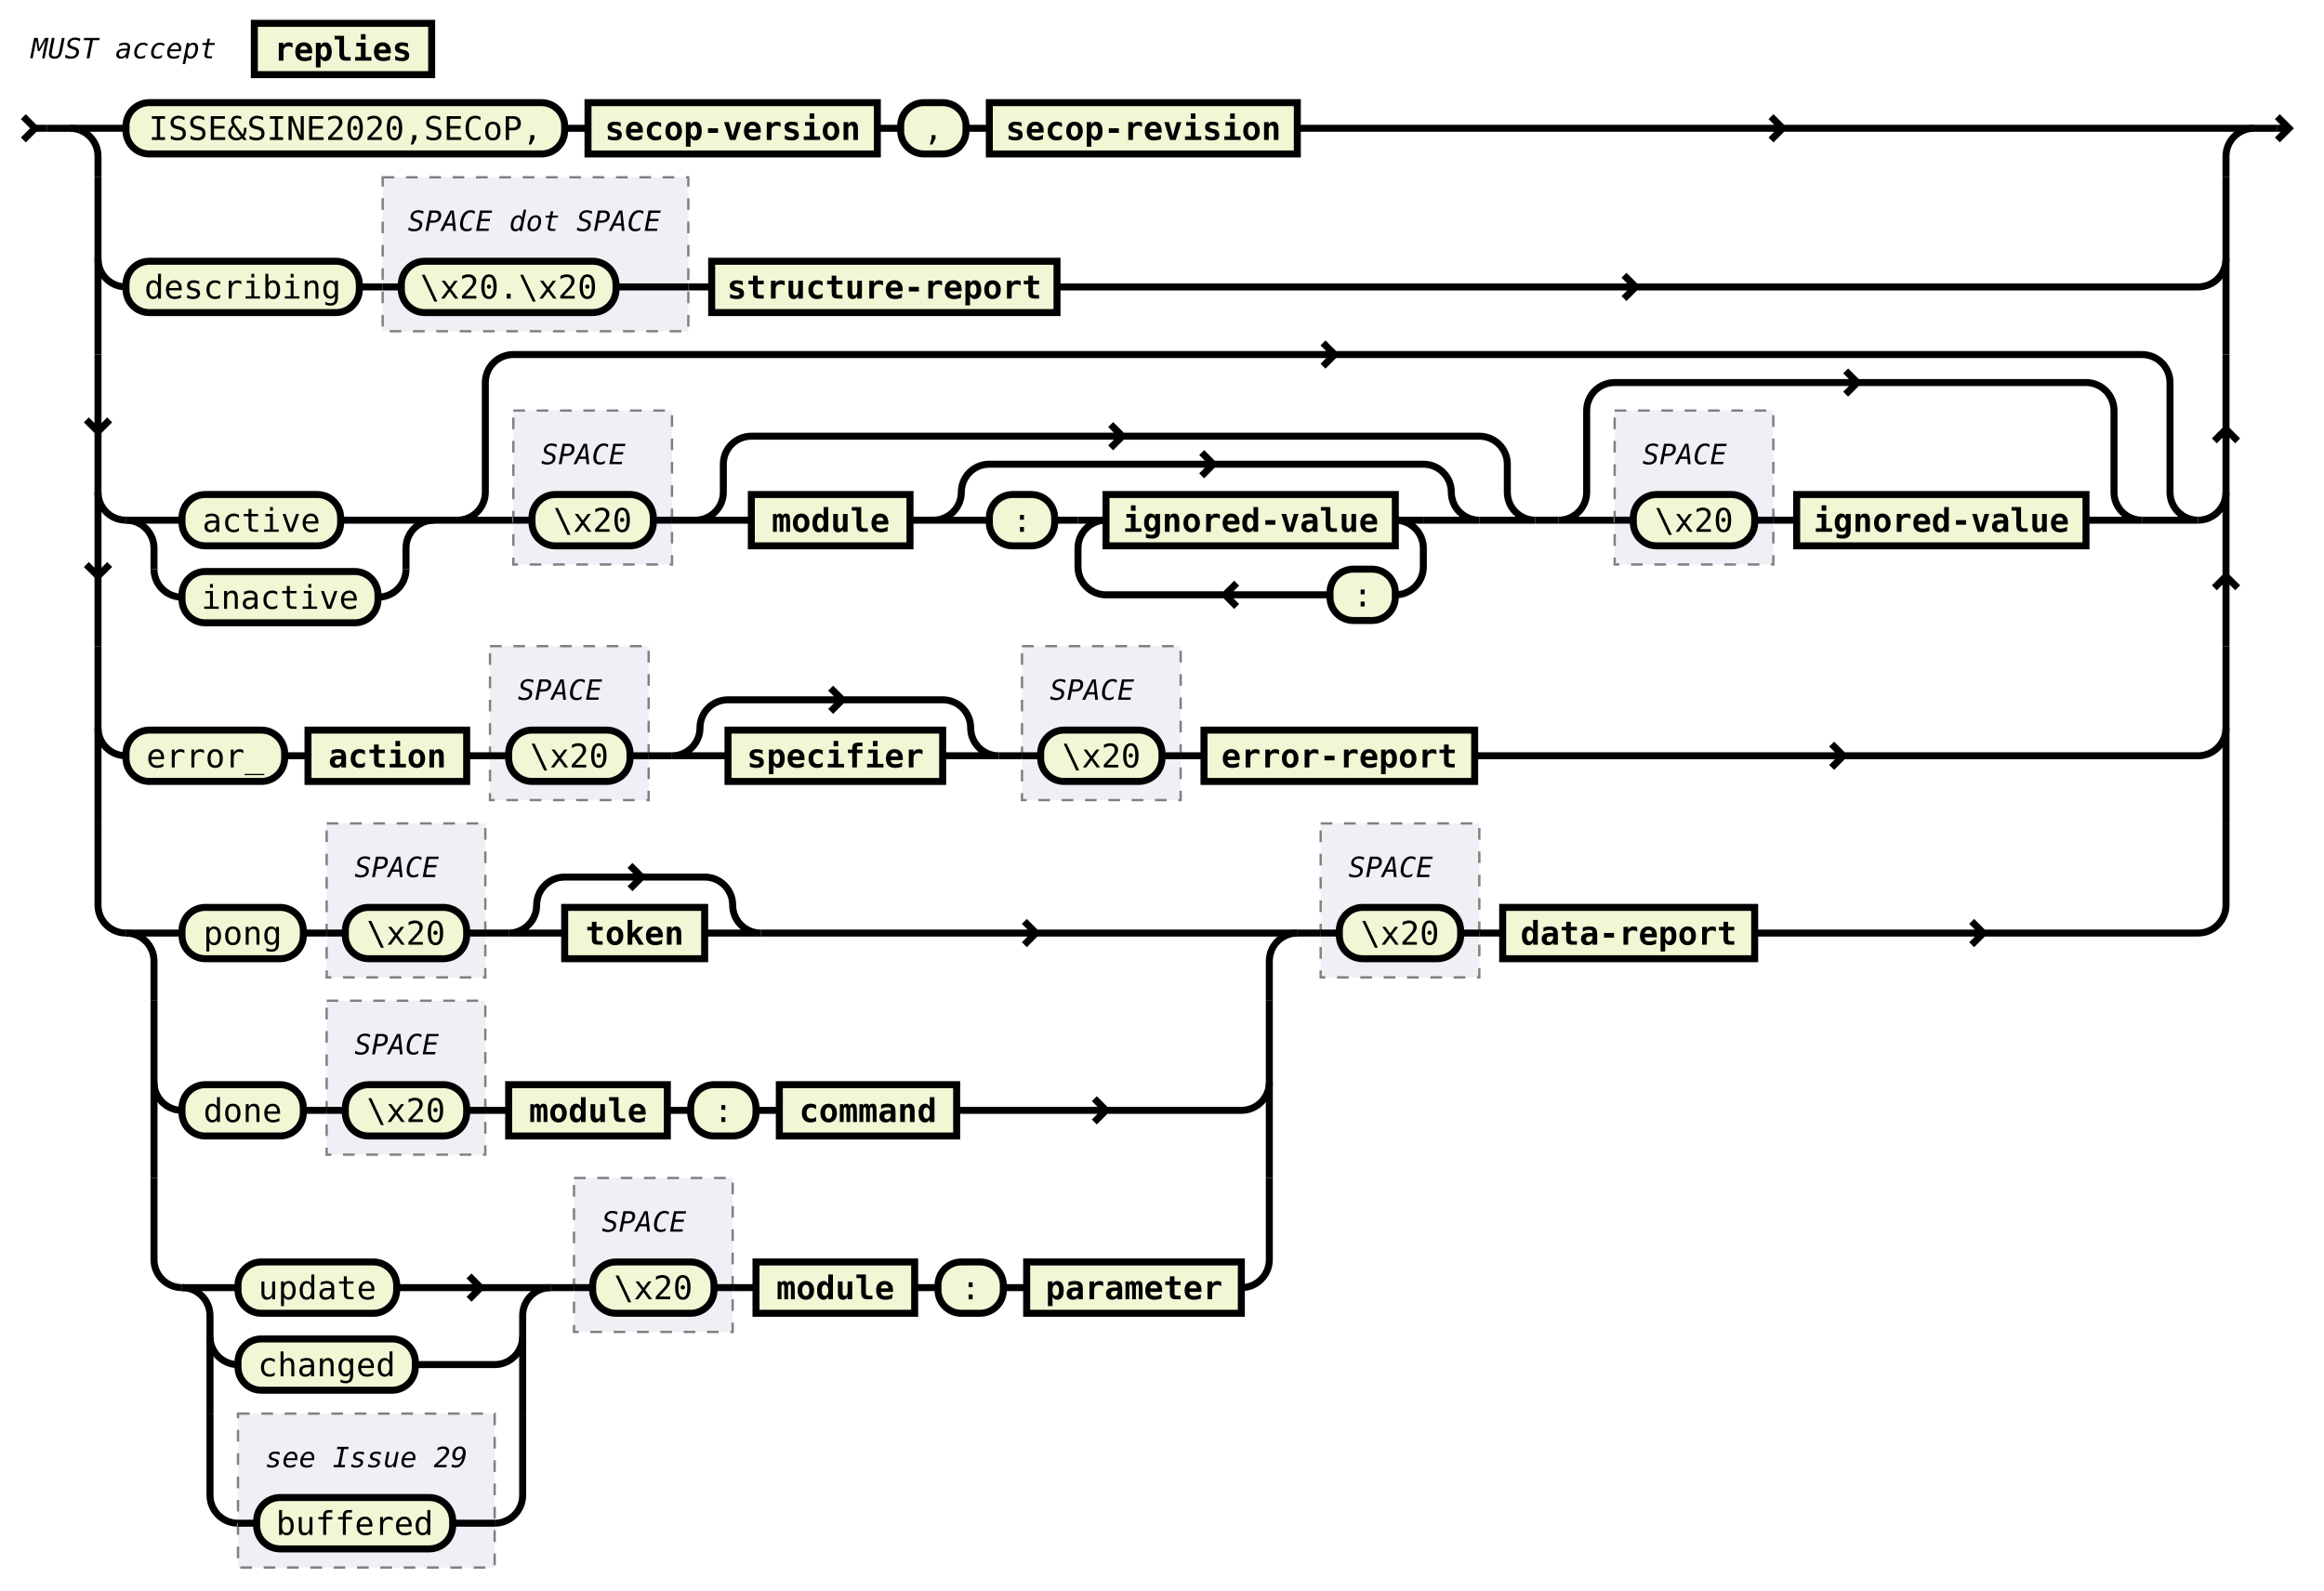
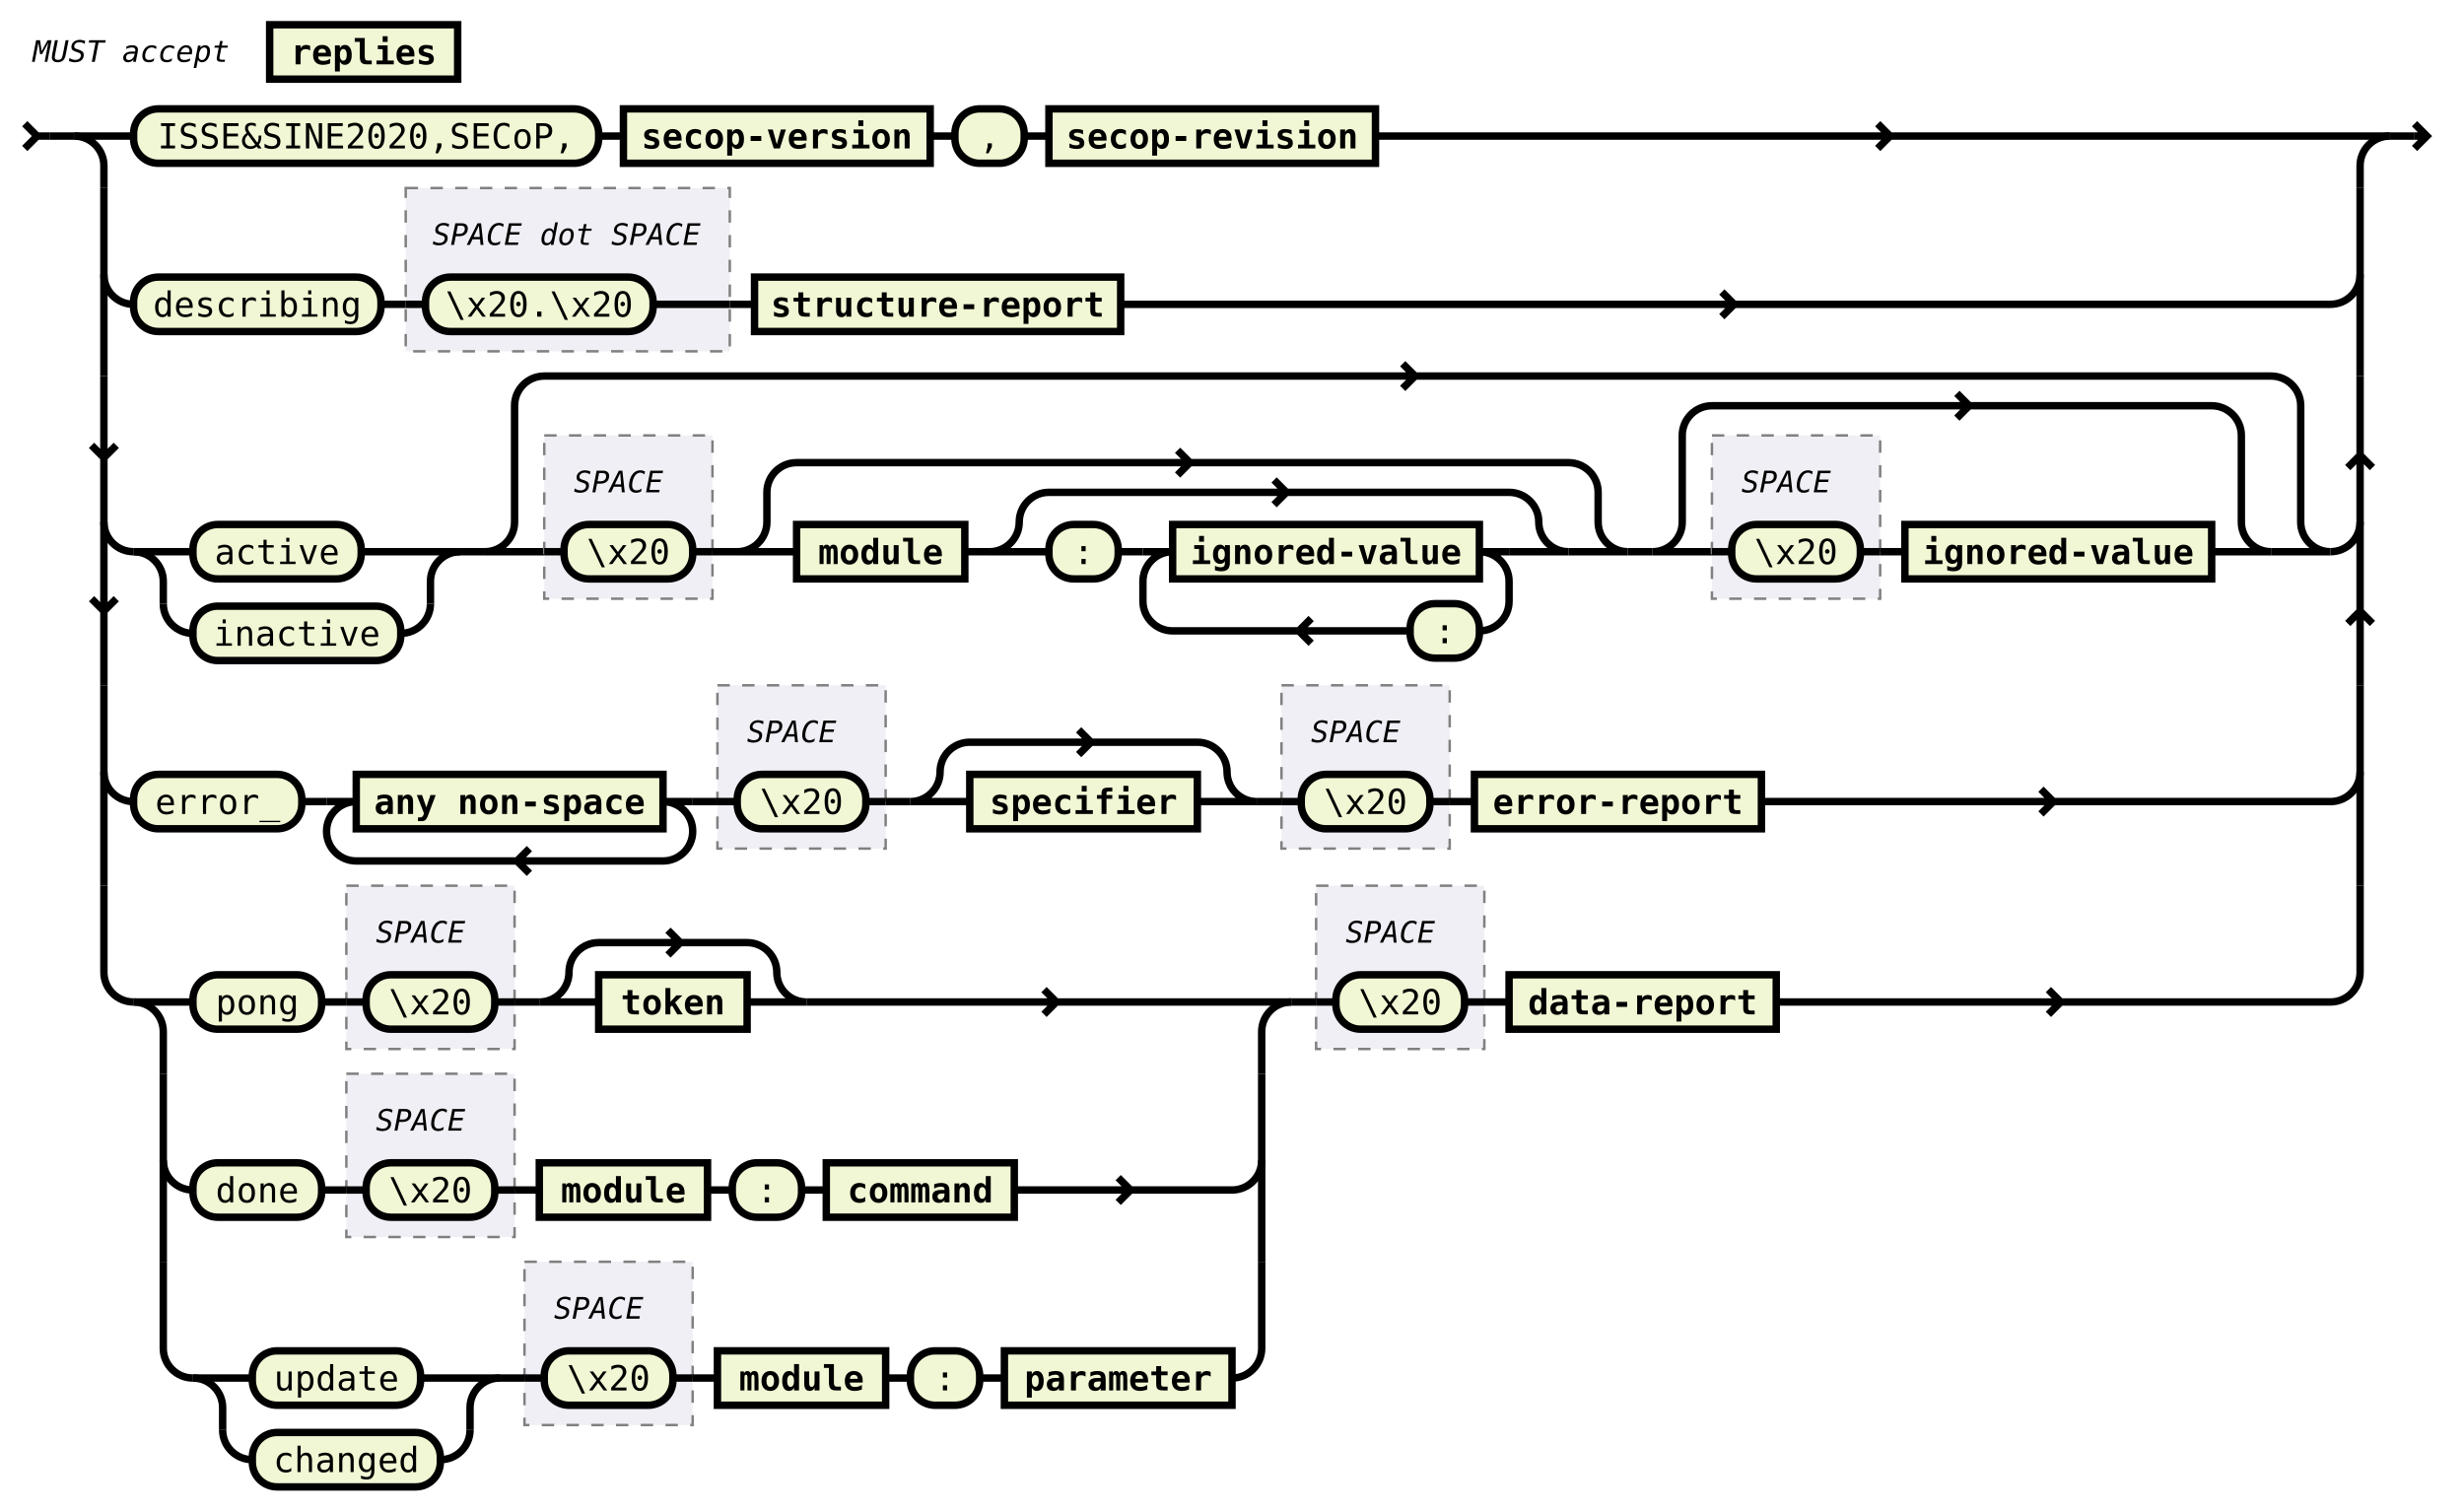
- <svg xmlns="http://www.w3.org/2000/svg" class="railroad" viewBox="0 0 996 682" width="796pt">
+ <svg xmlns="http://www.w3.org/2000/svg" class="railroad" viewBox="0 0 996 611" width="796pt">
  <style type="text/css">

    svg.railroad {
        background-color: hsl(30, 20%, 95%);
        background-size: 15px 15px;
        background-image: linear-gradient(to right, rgba(30, 30, 30, .05) 1px, transparent 1px),
                          linear-gradient(to bottom, rgba(30, 30, 30, .05) 1px, transparent 1px);
    }

    svg.railroad path {
        stroke-width: 3px;
        stroke: black;
        fill: transparent;
    }

    svg.railroad .debug {
        stroke-width: 1px;
        stroke: red;
    }

    svg.railroad text {
        font: 14px monospace;
        text-anchor: middle;
    }

    svg.railroad .nonterminal text {
        font-weight: bold;
    }

    svg.railroad text.comment {
        font: italic 12px monospace;
    }

    svg.railroad rect {
        stroke-width: 3px;
        stroke: black;
        fill:hsl(-290, 70%, 90%);
    }

    svg.railroad g.labeledbox &gt; rect {
        stroke-width: 1px;
        stroke: grey;
        stroke-dasharray: 5px;
        fill:rgba(90, 90, 150, .1);
    }</style>
  <g class="verticalgrid">
    <g class="horizontalgrid">
      <g>
        <text class="comment" x="53" y="25">
MUST accept</text>
      </g>
      <g class="nonterminal">
        <rect height="22" width="76" x="109" y="10" />
        <text x="147" y="26">
replies</text>
      </g>
    </g>
    <g class="sequence">
      <path d=" M 10 50 l 5 5 l -5 5 m 5 -5 h 5" />
      <g class="sequence">
        <g class="choice">
          <path d=" M 30 55 h 24 m 502 0 h 410 m -202 0 l -5 -5 m 0 10 l 5 -5 m 202 0" />
          <g class="sequence">
            <g class="terminal">
              <rect height="22" rx="10" ry="10" width="188" x="54" y="44" />
              <text x="148" y="60">
ISSE&amp;SINE2020,SECoP,</text>
            </g>
            <g class="nonterminal">
              <rect height="22" width="124" x="252" y="44" />
              <text x="314" y="60">
secop-version</text>
            </g>
            <g class="terminal">
              <rect height="22" rx="10" ry="10" width="28" x="386" y="44" />
              <text x="400" y="60">
,</text>
            </g>
            <g class="nonterminal">
              <rect height="22" width="132" x="424" y="44" />
              <text x="490" y="60">
secop-revision</text>
            </g>
            <path d=" M 242 55 h 10" />
            <path d=" M 376 55 h 10" />
            <path d=" M 414 55 h 10" />
          </g>
          <path d=" M 30 55 a 12 12 0 0 1 12 12 v 9 m 912 0 v -9 a 12 12 0 0 1 12 -12" />
          <path d=" M 42 111 v 41 m 912 0 v -41" />
          <path d=" M 42 211 v 66 m 0 -30 l -5 -5 m 10 0 l -5 5 m 0 30 m 912 0 v -66 m 0 36 l -5 5 m 10 0 l -5 -5 m 0 -36" />
-           <path d=" M 42 312 v 41 m 912 0 v -41" />
+           <path d=" M 42 312 v 46 m 912 0 v -46" />
          <path d=" M 42 76 v 35 a 12 12 0 0 0 12 12 m 399 0 h 489 m -241 0 l -5 -5 m 0 10 l 5 -5 m 241 0 a 12 12 0 0 0 12 -12 v -35" />
          <g class="sequence">
            <g class="terminal">
              <rect height="22" rx="10" ry="10" width="100" x="54" y="112" />
              <text x="104" y="128">
describing</text>
            </g>
            <g class="labeledbox">
              <rect height="66" width="131" x="164" y="76" />
              <path d=" M 164 123 h 8 m 92 0 h 31" />
              <g>
                <text class="comment" x="229" y="99">
SPACE dot SPACE</text>
              </g>
              <g class="terminal">
                <rect height="22" rx="10" ry="10" width="92" x="172" y="112" />
                <text x="218" y="128">
\x20.\x20</text>
              </g>
            </g>
            <g class="nonterminal">
              <rect height="22" width="148" x="305" y="112" />
              <text x="379" y="128">
structure-report</text>
            </g>
            <path d=" M 154 123 h 10" />
            <path d=" M 295 123 h 10" />
          </g>
          <path d=" M 42 152 v 59 m 0 -26 l -5 -5 m 10 0 l -5 5 m 0 26 a 12 12 0 0 0 12 12 m 888 0 h 0 a 12 12 0 0 0 12 -12 v -59 m 0 32 l -5 5 m 10 0 l -5 -5 m 0 -32" />
          <g class="sequence">
            <g class="choice">
              <path d=" M 54 223 h 24 m 68 0 h 40" />
              <g class="terminal">
                <rect height="22" rx="10" ry="10" width="68" x="78" y="212" />
                <text x="112" y="228">
active</text>
              </g>
              <path d=" M 54 223 a 12 12 0 0 1 12 12 v 9 m 108 0 v -9 a 12 12 0 0 1 12 -12" />
              <path d=" M 66 244 v 0 a 12 12 0 0 0 12 12 m 84 0 h 0 a 12 12 0 0 0 12 -12 v 0" />
              <g class="terminal">
                <rect height="22" rx="10" ry="10" width="84" x="78" y="245" />
                <text x="120" y="261">
inactive</text>
              </g>
            </g>
            <g class="optional">
              <path d=" M 196 223 h 24 m -24 0 a 12 12 0 0 0 12 -12 v -47 a 12 12 0 0 1 12 -12 h 698 m -346 0 l -5 -5 m 0 10 l 5 -5 m 346 0 a 12 12 0 0 1 12 12 v 47 a 12 12 0 0 0 12 12 h -24" />
              <g class="sequence">
                <g class="labeledbox">
                  <rect height="66" width="68" x="220" y="176" />
                  <path d=" M 220 223 h 8 m 52 0 h 8" />
                  <g>
                    <text class="comment" x="250" y="199">
SPACE</text>
                  </g>
                  <g class="terminal">
                    <rect height="22" rx="10" ry="10" width="52" x="228" y="212" />
                    <text x="254" y="228">
\x20</text>
                  </g>
                </g>
                <g class="optional">
                  <path d=" M 298 223 h 24 m -24 0 a 12 12 0 0 0 12 -12 v -12 a 12 12 0 0 1 12 -12 h 312 m -153 0 l -5 -5 m 0 10 l 5 -5 m 153 0 a 12 12 0 0 1 12 12 v 12 a 12 12 0 0 0 12 12 h -24" />
                  <g class="sequence">
                    <g class="nonterminal">
                      <rect height="22" width="68" x="322" y="212" />
                      <text x="356" y="228">
module</text>
                    </g>
                    <g class="optional">
                      <path d=" M 400 223 h 24 m -24 0 a 12 12 0 0 0 12 -12 v 0 a 12 12 0 0 1 12 -12 h 186 m -90 0 l -5 -5 m 0 10 l 5 -5 m 90 0 a 12 12 0 0 1 12 12 v 0 a 12 12 0 0 0 12 12 h -24" />
                      <g class="sequence">
                        <g class="terminal">
                          <rect height="22" rx="10" ry="10" width="28" x="424" y="212" />
                          <text x="438" y="228">
:</text>
                        </g>
                        <g class="repeat">
                          <path d=" M 462 223 h 12 m 124 0 h 12 m -12 0 a 12 12 0 0 1 12 12 v 8 a 12 12 0 0 1 -12 12 m -28 0 h -96 m 51 0 l 5 -5 m 0 10 l -5 -5 m -51 0 a 12 12 0 0 1 -12 -12 v -8 a 12 12 0 0 1 12 -12" />
                          <g class="terminal">
                            <rect height="22" rx="10" ry="10" width="28" x="570" y="244" />
                            <text x="584" y="260">
:</text>
                          </g>
                          <g class="nonterminal">
                            <rect height="22" width="124" x="474" y="212" />
                            <text x="536" y="228">
ignored-value</text>
                          </g>
                        </g>
                        <path d=" M 452 223 h 10" />
                      </g>
                    </g>
                    <path d=" M 390 223 h 10" />
                  </g>
                </g>
                <g class="optional">
                  <path d=" M 668 223 h 24 m -24 0 a 12 12 0 0 0 12 -12 v -35 a 12 12 0 0 1 12 -12 h 202 m -98 0 l -5 -5 m 0 10 l 5 -5 m 98 0 a 12 12 0 0 1 12 12 v 35 a 12 12 0 0 0 12 12 h -24" />
                  <g class="sequence">
                    <g class="labeledbox">
                      <rect height="66" width="68" x="692" y="176" />
                      <path d=" M 692 223 h 8 m 52 0 h 8" />
                      <g>
                        <text class="comment" x="722" y="199">
SPACE</text>
                      </g>
                      <g class="terminal">
                        <rect height="22" rx="10" ry="10" width="52" x="700" y="212" />
                        <text x="726" y="228">
\x20</text>
                      </g>
                    </g>
                    <g class="nonterminal">
                      <rect height="22" width="124" x="770" y="212" />
                      <text x="832" y="228">
ignored-value</text>
                    </g>
                    <path d=" M 760 223 h 10" />
                  </g>
                </g>
                <path d=" M 288 223 h 10" />
                <path d=" M 658 223 h 10" />
              </g>
            </g>
            <path d=" M 186 223 h 10" />
          </g>
-           <path d=" M 42 277 v 35 a 12 12 0 0 0 12 12 m 578 0 h 310 m -152 0 l -5 -5 m 0 10 l 5 -5 m 152 0 a 12 12 0 0 0 12 -12 v -35" />
+           <path d=" M 42 277 v 35 a 12 12 0 0 0 12 12 m 658 0 h 230 m -112 0 l -5 -5 m 0 10 l 5 -5 m 112 0 a 12 12 0 0 0 12 -12 v -35" />
          <g class="sequence">
            <g class="terminal">
              <rect height="22" rx="10" ry="10" width="68" x="54" y="313" />
              <text x="88" y="329">
error_</text>
            </g>
+             <g class="repeat">
+               <path d=" M 132 324 h 12 m 124 0 h 12 m -12 0 a 12 12 0 0 1 12 12 v 0 a 12 12 0 0 1 -12 12 m 0 0 h -124 m 65 0 l 5 -5 m 0 10 l -5 -5 m -65 0 a 12 12 0 0 1 -12 -12 v 0 a 12 12 0 0 1 12 -12" />
+               <g />
+               <g class="nonterminal">
+                 <rect height="22" width="124" x="144" y="313" />
+                 <text x="206" y="329">
+ any non-space</text>
+               </g>
+             </g>
+             <g class="labeledbox">
+               <rect height="66" width="68" x="290" y="277" />
+               <path d=" M 290 324 h 8 m 52 0 h 8" />
+               <g>
+                 <text class="comment" x="320" y="300">
+ SPACE</text>
+               </g>
+               <g class="terminal">
+                 <rect height="22" rx="10" ry="10" width="52" x="298" y="313" />
+                 <text x="324" y="329">
+ \x20</text>
+               </g>
+             </g>
+             <g class="optional">
+               <path d=" M 368 324 h 24 m -24 0 a 12 12 0 0 0 12 -12 v 0 a 12 12 0 0 1 12 -12 h 92 m -43 0 l -5 -5 m 0 10 l 5 -5 m 43 0 a 12 12 0 0 1 12 12 v 0 a 12 12 0 0 0 12 12 h -24" />
+               <g class="nonterminal">
+                 <rect height="22" width="92" x="392" y="313" />
+                 <text x="438" y="329">
+ specifier</text>
+               </g>
+             </g>
+             <g class="labeledbox">
+               <rect height="66" width="68" x="518" y="277" />
+               <path d=" M 518 324 h 8 m 52 0 h 8" />
+               <g>
+                 <text class="comment" x="548" y="300">
+ SPACE</text>
+               </g>
+               <g class="terminal">
+                 <rect height="22" rx="10" ry="10" width="52" x="526" y="313" />
+                 <text x="552" y="329">
+ \x20</text>
+               </g>
+             </g>
            <g class="nonterminal">
-               <rect height="22" width="68" x="132" y="313" />
-               <text x="166" y="329">
- action</text>
-             </g>
-             <g class="labeledbox">
-               <rect height="66" width="68" x="210" y="277" />
-               <path d=" M 210 324 h 8 m 52 0 h 8" />
-               <g>
-                 <text class="comment" x="240" y="300">
- SPACE</text>
-               </g>
-               <g class="terminal">
-                 <rect height="22" rx="10" ry="10" width="52" x="218" y="313" />
-                 <text x="244" y="329">
- \x20</text>
-               </g>
-             </g>
-             <g class="optional">
-               <path d=" M 288 324 h 24 m -24 0 a 12 12 0 0 0 12 -12 v 0 a 12 12 0 0 1 12 -12 h 92 m -43 0 l -5 -5 m 0 10 l 5 -5 m 43 0 a 12 12 0 0 1 12 12 v 0 a 12 12 0 0 0 12 12 h -24" />
-               <g class="nonterminal">
-                 <rect height="22" width="92" x="312" y="313" />
-                 <text x="358" y="329">
- specifier</text>
-               </g>
-             </g>
-             <g class="labeledbox">
-               <rect height="66" width="68" x="438" y="277" />
-               <path d=" M 438 324 h 8 m 52 0 h 8" />
-               <g>
-                 <text class="comment" x="468" y="300">
- SPACE</text>
-               </g>
-               <g class="terminal">
-                 <rect height="22" rx="10" ry="10" width="52" x="446" y="313" />
-                 <text x="472" y="329">
- \x20</text>
-               </g>
-             </g>
-             <g class="nonterminal">
-               <rect height="22" width="116" x="516" y="313" />
-               <text x="574" y="329">
+               <rect height="22" width="116" x="596" y="313" />
+               <text x="654" y="329">
error-report</text>
            </g>
            <path d=" M 122 324 h 10" />
-             <path d=" M 200 324 h 10" />
-             <path d=" M 278 324 h 10" />
-             <path d=" M 428 324 h 10" />
-             <path d=" M 506 324 h 10" />
+             <path d=" M 280 324 h 10" />
+             <path d=" M 358 324 h 10" />
+             <path d=" M 508 324 h 10" />
+             <path d=" M 586 324 h 10" />
          </g>
-           <path d=" M 42 353 v 35 a 12 12 0 0 0 12 12 m 698 0 h 190 m -92 0 l -5 -5 m 0 10 l 5 -5 m 92 0 a 12 12 0 0 0 12 -12 v -35" />
+           <path d=" M 42 358 v 35 a 12 12 0 0 0 12 12 m 664 0 h 224 m -109 0 l -5 -5 m 0 10 l 5 -5 m 109 0 a 12 12 0 0 0 12 -12 v -35" />
          <g class="sequence">
            <g class="choice">
-               <path d=" M 54 400 h 24 m 248 0 h 230 m -112 0 l -5 -5 m 0 10 l 5 -5 m 112 0" />
+               <path d=" M 54 405 h 24 m 248 0 h 196 m -95 0 l -5 -5 m 0 10 l 5 -5 m 95 0" />
              <g class="sequence">
                <g class="terminal">
-                   <rect height="22" rx="10" ry="10" width="52" x="78" y="389" />
-                   <text x="104" y="405">
+                   <rect height="22" rx="10" ry="10" width="52" x="78" y="394" />
+                   <text x="104" y="410">
pong</text>
                </g>
                <g class="labeledbox">
-                   <rect height="66" width="68" x="140" y="353" />
-                   <path d=" M 140 400 h 8 m 52 0 h 8" />
+                   <rect height="66" width="68" x="140" y="358" />
+                   <path d=" M 140 405 h 8 m 52 0 h 8" />
                  <g>
-                     <text class="comment" x="170" y="376">
- SPACE</text>
-                   </g>
-                   <g class="terminal">
-                     <rect height="22" rx="10" ry="10" width="52" x="148" y="389" />
-                     <text x="174" y="405">
+                     <text class="comment" x="170" y="381">
+ SPACE</text>
+                   </g>
+                   <g class="terminal">
+                     <rect height="22" rx="10" ry="10" width="52" x="148" y="394" />
+                     <text x="174" y="410">
\x20</text>
                  </g>
                </g>
                <g class="optional">
-                   <path d=" M 218 400 h 24 m -24 0 a 12 12 0 0 0 12 -12 v 0 a 12 12 0 0 1 12 -12 h 60 m -27 0 l -5 -5 m 0 10 l 5 -5 m 27 0 a 12 12 0 0 1 12 12 v 0 a 12 12 0 0 0 12 12 h -24" />
+                   <path d=" M 218 405 h 24 m -24 0 a 12 12 0 0 0 12 -12 v 0 a 12 12 0 0 1 12 -12 h 60 m -27 0 l -5 -5 m 0 10 l 5 -5 m 27 0 a 12 12 0 0 1 12 12 v 0 a 12 12 0 0 0 12 12 h -24" />
                  <g class="nonterminal">
-                     <rect height="22" width="60" x="242" y="389" />
-                     <text x="272" y="405">
+                     <rect height="22" width="60" x="242" y="394" />
+                     <text x="272" y="410">
token</text>
                  </g>
                </g>
-                 <path d=" M 130 400 h 10" />
-                 <path d=" M 208 400 h 10" />
-               </g>
-               <path d=" M 54 400 a 12 12 0 0 1 12 12 v 17 m 478 0 v -17 a 12 12 0 0 1 12 -12" />
-               <path d=" M 66 464 v 41 m 478 0 v -41" />
-               <path d=" M 66 429 v 35 a 12 12 0 0 0 12 12 m 332 0 h 122 m -58 0 l -5 -5 m 0 10 l 5 -5 m 58 0 a 12 12 0 0 0 12 -12 v -35" />
+                 <path d=" M 130 405 h 10" />
+                 <path d=" M 208 405 h 10" />
+               </g>
+               <path d=" M 54 405 a 12 12 0 0 1 12 12 v 17 m 444 0 v -17 a 12 12 0 0 1 12 -12" />
+               <path d=" M 66 469 v 41 m 444 0 v -41" />
+               <path d=" M 66 434 v 35 a 12 12 0 0 0 12 12 m 332 0 h 88 m -41 0 l -5 -5 m 0 10 l 5 -5 m 41 0 a 12 12 0 0 0 12 -12 v -35" />
              <g class="sequence">
                <g class="terminal">
-                   <rect height="22" rx="10" ry="10" width="52" x="78" y="465" />
-                   <text x="104" y="481">
+                   <rect height="22" rx="10" ry="10" width="52" x="78" y="470" />
+                   <text x="104" y="486">
done</text>
                </g>
                <g class="labeledbox">
-                   <rect height="66" width="68" x="140" y="429" />
-                   <path d=" M 140 476 h 8 m 52 0 h 8" />
+                   <rect height="66" width="68" x="140" y="434" />
+                   <path d=" M 140 481 h 8 m 52 0 h 8" />
                  <g>
-                     <text class="comment" x="170" y="452">
- SPACE</text>
-                   </g>
-                   <g class="terminal">
-                     <rect height="22" rx="10" ry="10" width="52" x="148" y="465" />
-                     <text x="174" y="481">
+                     <text class="comment" x="170" y="457">
+ SPACE</text>
+                   </g>
+                   <g class="terminal">
+                     <rect height="22" rx="10" ry="10" width="52" x="148" y="470" />
+                     <text x="174" y="486">
\x20</text>
                  </g>
                </g>
                <g class="nonterminal">
-                   <rect height="22" width="68" x="218" y="465" />
-                   <text x="252" y="481">
+                   <rect height="22" width="68" x="218" y="470" />
+                   <text x="252" y="486">
module</text>
                </g>
                <g class="terminal">
-                   <rect height="22" rx="10" ry="10" width="28" x="296" y="465" />
-                   <text x="310" y="481">
+                   <rect height="22" rx="10" ry="10" width="28" x="296" y="470" />
+                   <text x="310" y="486">
:</text>
                </g>
                <g class="nonterminal">
-                   <rect height="22" width="76" x="334" y="465" />
-                   <text x="372" y="481">
+                   <rect height="22" width="76" x="334" y="470" />
+                   <text x="372" y="486">
command</text>
                </g>
-                 <path d=" M 130 476 h 10" />
-                 <path d=" M 208 476 h 10" />
-                 <path d=" M 286 476 h 10" />
-                 <path d=" M 324 476 h 10" />
-               </g>
-               <path d=" M 66 505 v 35 a 12 12 0 0 0 12 12 m 454 0 h 0 a 12 12 0 0 0 12 -12 v -35" />
+                 <path d=" M 130 481 h 10" />
+                 <path d=" M 208 481 h 10" />
+                 <path d=" M 286 481 h 10" />
+                 <path d=" M 324 481 h 10" />
+               </g>
+               <path d=" M 66 510 v 35 a 12 12 0 0 0 12 12 m 420 0 h 0 a 12 12 0 0 0 12 -12 v -35" />
              <g class="sequence">
                <g class="choice">
-                   <path d=" M 78 552 h 24 m 68 0 h 66 m -30 0 l -5 -5 m 0 10 l 5 -5 m 30 0" />
-                   <g class="terminal">
-                     <rect height="22" rx="10" ry="10" width="68" x="102" y="541" />
-                     <text x="136" y="557">
+                   <path d=" M 78 557 h 24 m 68 0 h 32" />
+                   <g class="terminal">
+                     <rect height="22" rx="10" ry="10" width="68" x="102" y="546" />
+                     <text x="136" y="562">
update</text>
                  </g>
-                   <path d=" M 78 552 a 12 12 0 0 1 12 12 v 9 m 134 0 v -9 a 12 12 0 0 1 12 -12" />
-                   <path d=" M 90 573 v 33 m 134 0 v -33" />
-                   <path d=" M 90 573 v 0 a 12 12 0 0 0 12 12 m 76 0 h 34 a 12 12 0 0 0 12 -12 v 0" />
-                   <g class="terminal">
-                     <rect height="22" rx="10" ry="10" width="76" x="102" y="574" />
-                     <text x="140" y="590">
+                   <path d=" M 78 557 a 12 12 0 0 1 12 12 v 9 m 100 0 v -9 a 12 12 0 0 1 12 -12" />
+                   <path d=" M 90 578 v 0 a 12 12 0 0 0 12 12 m 76 0 h 0 a 12 12 0 0 0 12 -12 v 0" />
+                   <g class="terminal">
+                     <rect height="22" rx="10" ry="10" width="76" x="102" y="579" />
+                     <text x="140" y="595">
changed</text>
                  </g>
-                   <path d=" M 90 606 v 35 a 12 12 0 0 0 12 12 m 110 0 h 0 a 12 12 0 0 0 12 -12 v -35" />
-                   <g class="labeledbox">
-                     <rect height="66" width="110" x="102" y="606" />
-                     <path d=" M 102 653 h 8 m 84 0 h 18" />
-                     <g>
-                       <text class="comment" x="157" y="629">
- see Issue 29</text>
-                     </g>
-                     <g class="terminal">
-                       <rect height="22" rx="10" ry="10" width="84" x="110" y="642" />
-                       <text x="152" y="658">
- buffered</text>
-                     </g>
-                   </g>
                </g>
                <g class="labeledbox">
-                   <rect height="66" width="68" x="246" y="505" />
-                   <path d=" M 246 552 h 8 m 52 0 h 8" />
+                   <rect height="66" width="68" x="212" y="510" />
+                   <path d=" M 212 557 h 8 m 52 0 h 8" />
                  <g>
-                     <text class="comment" x="276" y="528">
- SPACE</text>
-                   </g>
-                   <g class="terminal">
-                     <rect height="22" rx="10" ry="10" width="52" x="254" y="541" />
-                     <text x="280" y="557">
+                     <text class="comment" x="242" y="533">
+ SPACE</text>
+                   </g>
+                   <g class="terminal">
+                     <rect height="22" rx="10" ry="10" width="52" x="220" y="546" />
+                     <text x="246" y="562">
\x20</text>
                  </g>
                </g>
                <g class="nonterminal">
-                   <rect height="22" width="68" x="324" y="541" />
-                   <text x="358" y="557">
+                   <rect height="22" width="68" x="290" y="546" />
+                   <text x="324" y="562">
module</text>
                </g>
                <g class="terminal">
-                   <rect height="22" rx="10" ry="10" width="28" x="402" y="541" />
-                   <text x="416" y="557">
+                   <rect height="22" rx="10" ry="10" width="28" x="368" y="546" />
+                   <text x="382" y="562">
:</text>
                </g>
                <g class="nonterminal">
-                   <rect height="22" width="92" x="440" y="541" />
-                   <text x="486" y="557">
+                   <rect height="22" width="92" x="406" y="546" />
+                   <text x="452" y="562">
parameter</text>
                </g>
-                 <path d=" M 236 552 h 10" />
-                 <path d=" M 314 552 h 10" />
-                 <path d=" M 392 552 h 10" />
-                 <path d=" M 430 552 h 10" />
+                 <path d=" M 202 557 h 10" />
+                 <path d=" M 280 557 h 10" />
+                 <path d=" M 358 557 h 10" />
+                 <path d=" M 396 557 h 10" />
              </g>
            </g>
            <g class="labeledbox">
-               <rect height="66" width="68" x="566" y="353" />
-               <path d=" M 566 400 h 8 m 52 0 h 8" />
+               <rect height="66" width="68" x="532" y="358" />
+               <path d=" M 532 405 h 8 m 52 0 h 8" />
              <g>
-                 <text class="comment" x="596" y="376">
- SPACE</text>
-               </g>
-               <g class="terminal">
-                 <rect height="22" rx="10" ry="10" width="52" x="574" y="389" />
-                 <text x="600" y="405">
+                 <text class="comment" x="562" y="381">
+ SPACE</text>
+               </g>
+               <g class="terminal">
+                 <rect height="22" rx="10" ry="10" width="52" x="540" y="394" />
+                 <text x="566" y="410">
\x20</text>
              </g>
            </g>
            <g class="nonterminal">
-               <rect height="22" width="108" x="644" y="389" />
-               <text x="698" y="405">
+               <rect height="22" width="108" x="610" y="394" />
+               <text x="664" y="410">
data-report</text>
            </g>
-             <path d=" M 556 400 h 10" />
-             <path d=" M 634 400 h 10" />
+             <path d=" M 522 405 h 10" />
+             <path d=" M 600 405 h 10" />
          </g>
        </g>
      </g>
      <path d=" M 976 55 h 5 m -5 5 l 5 -5 l -5 -5 m 5 5" />
      <path d=" M 20 55 h 10" />
      <path d=" M 966 55 h 10" />
    </g>
  </g>
</svg>
